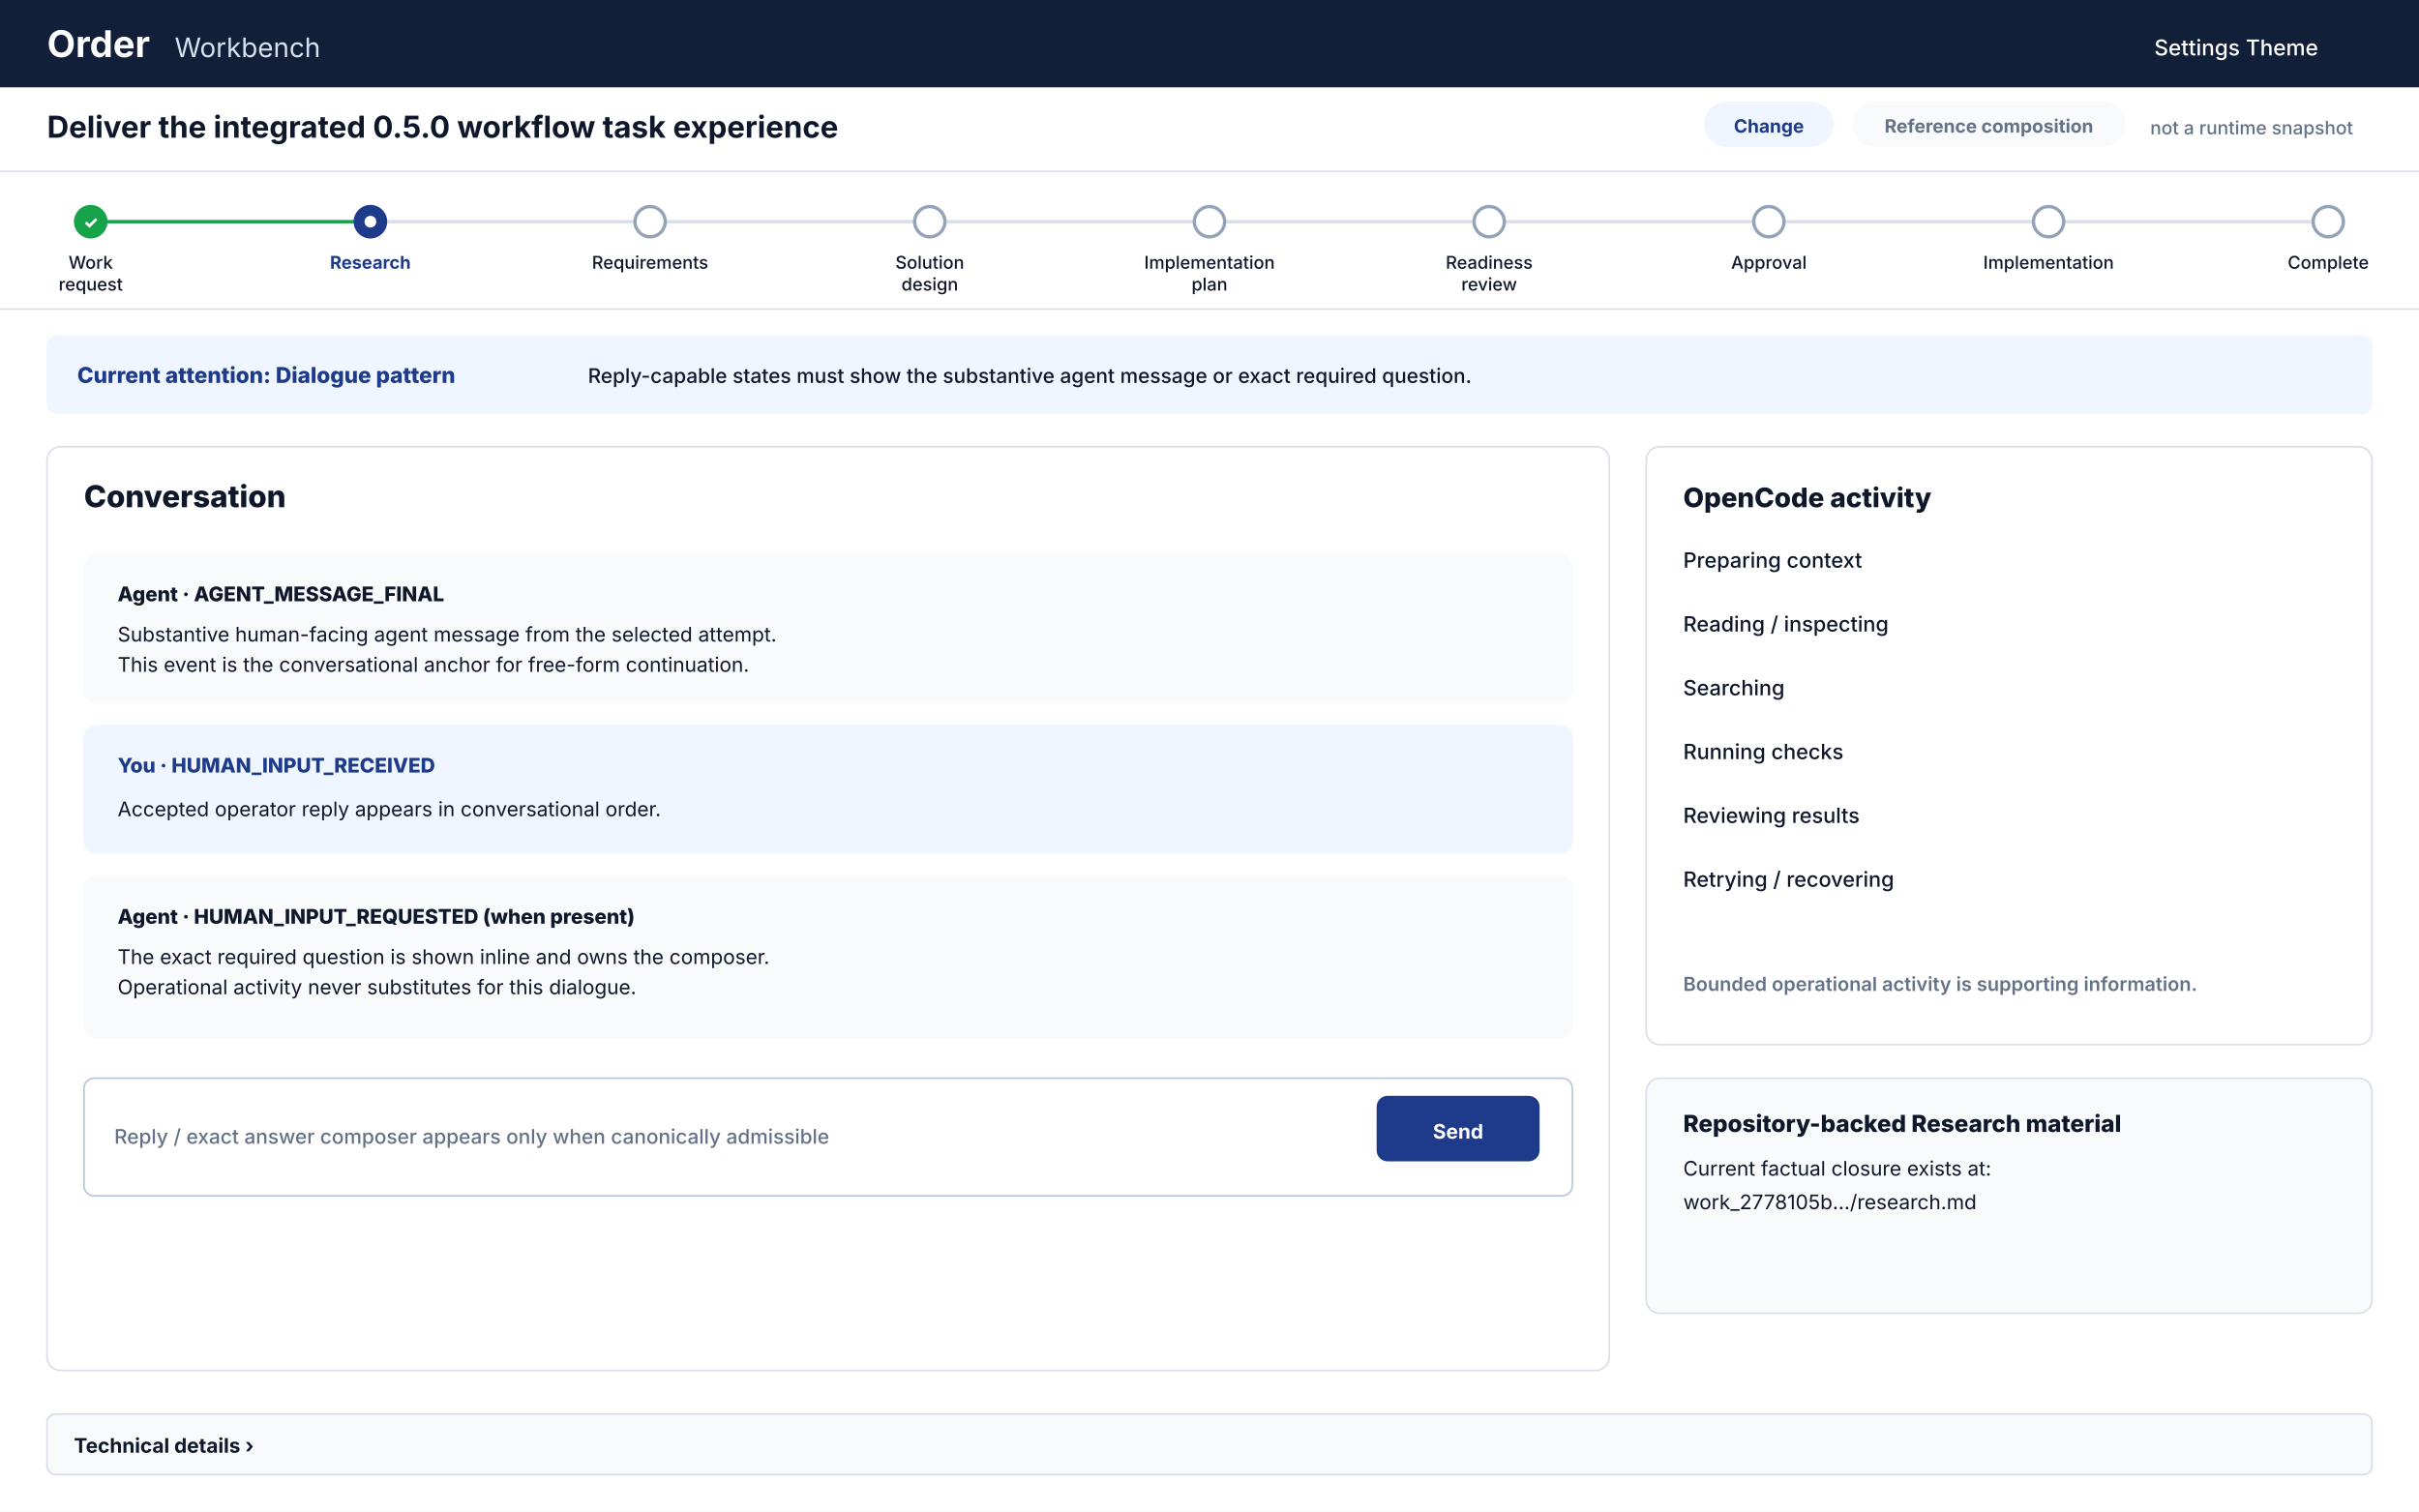
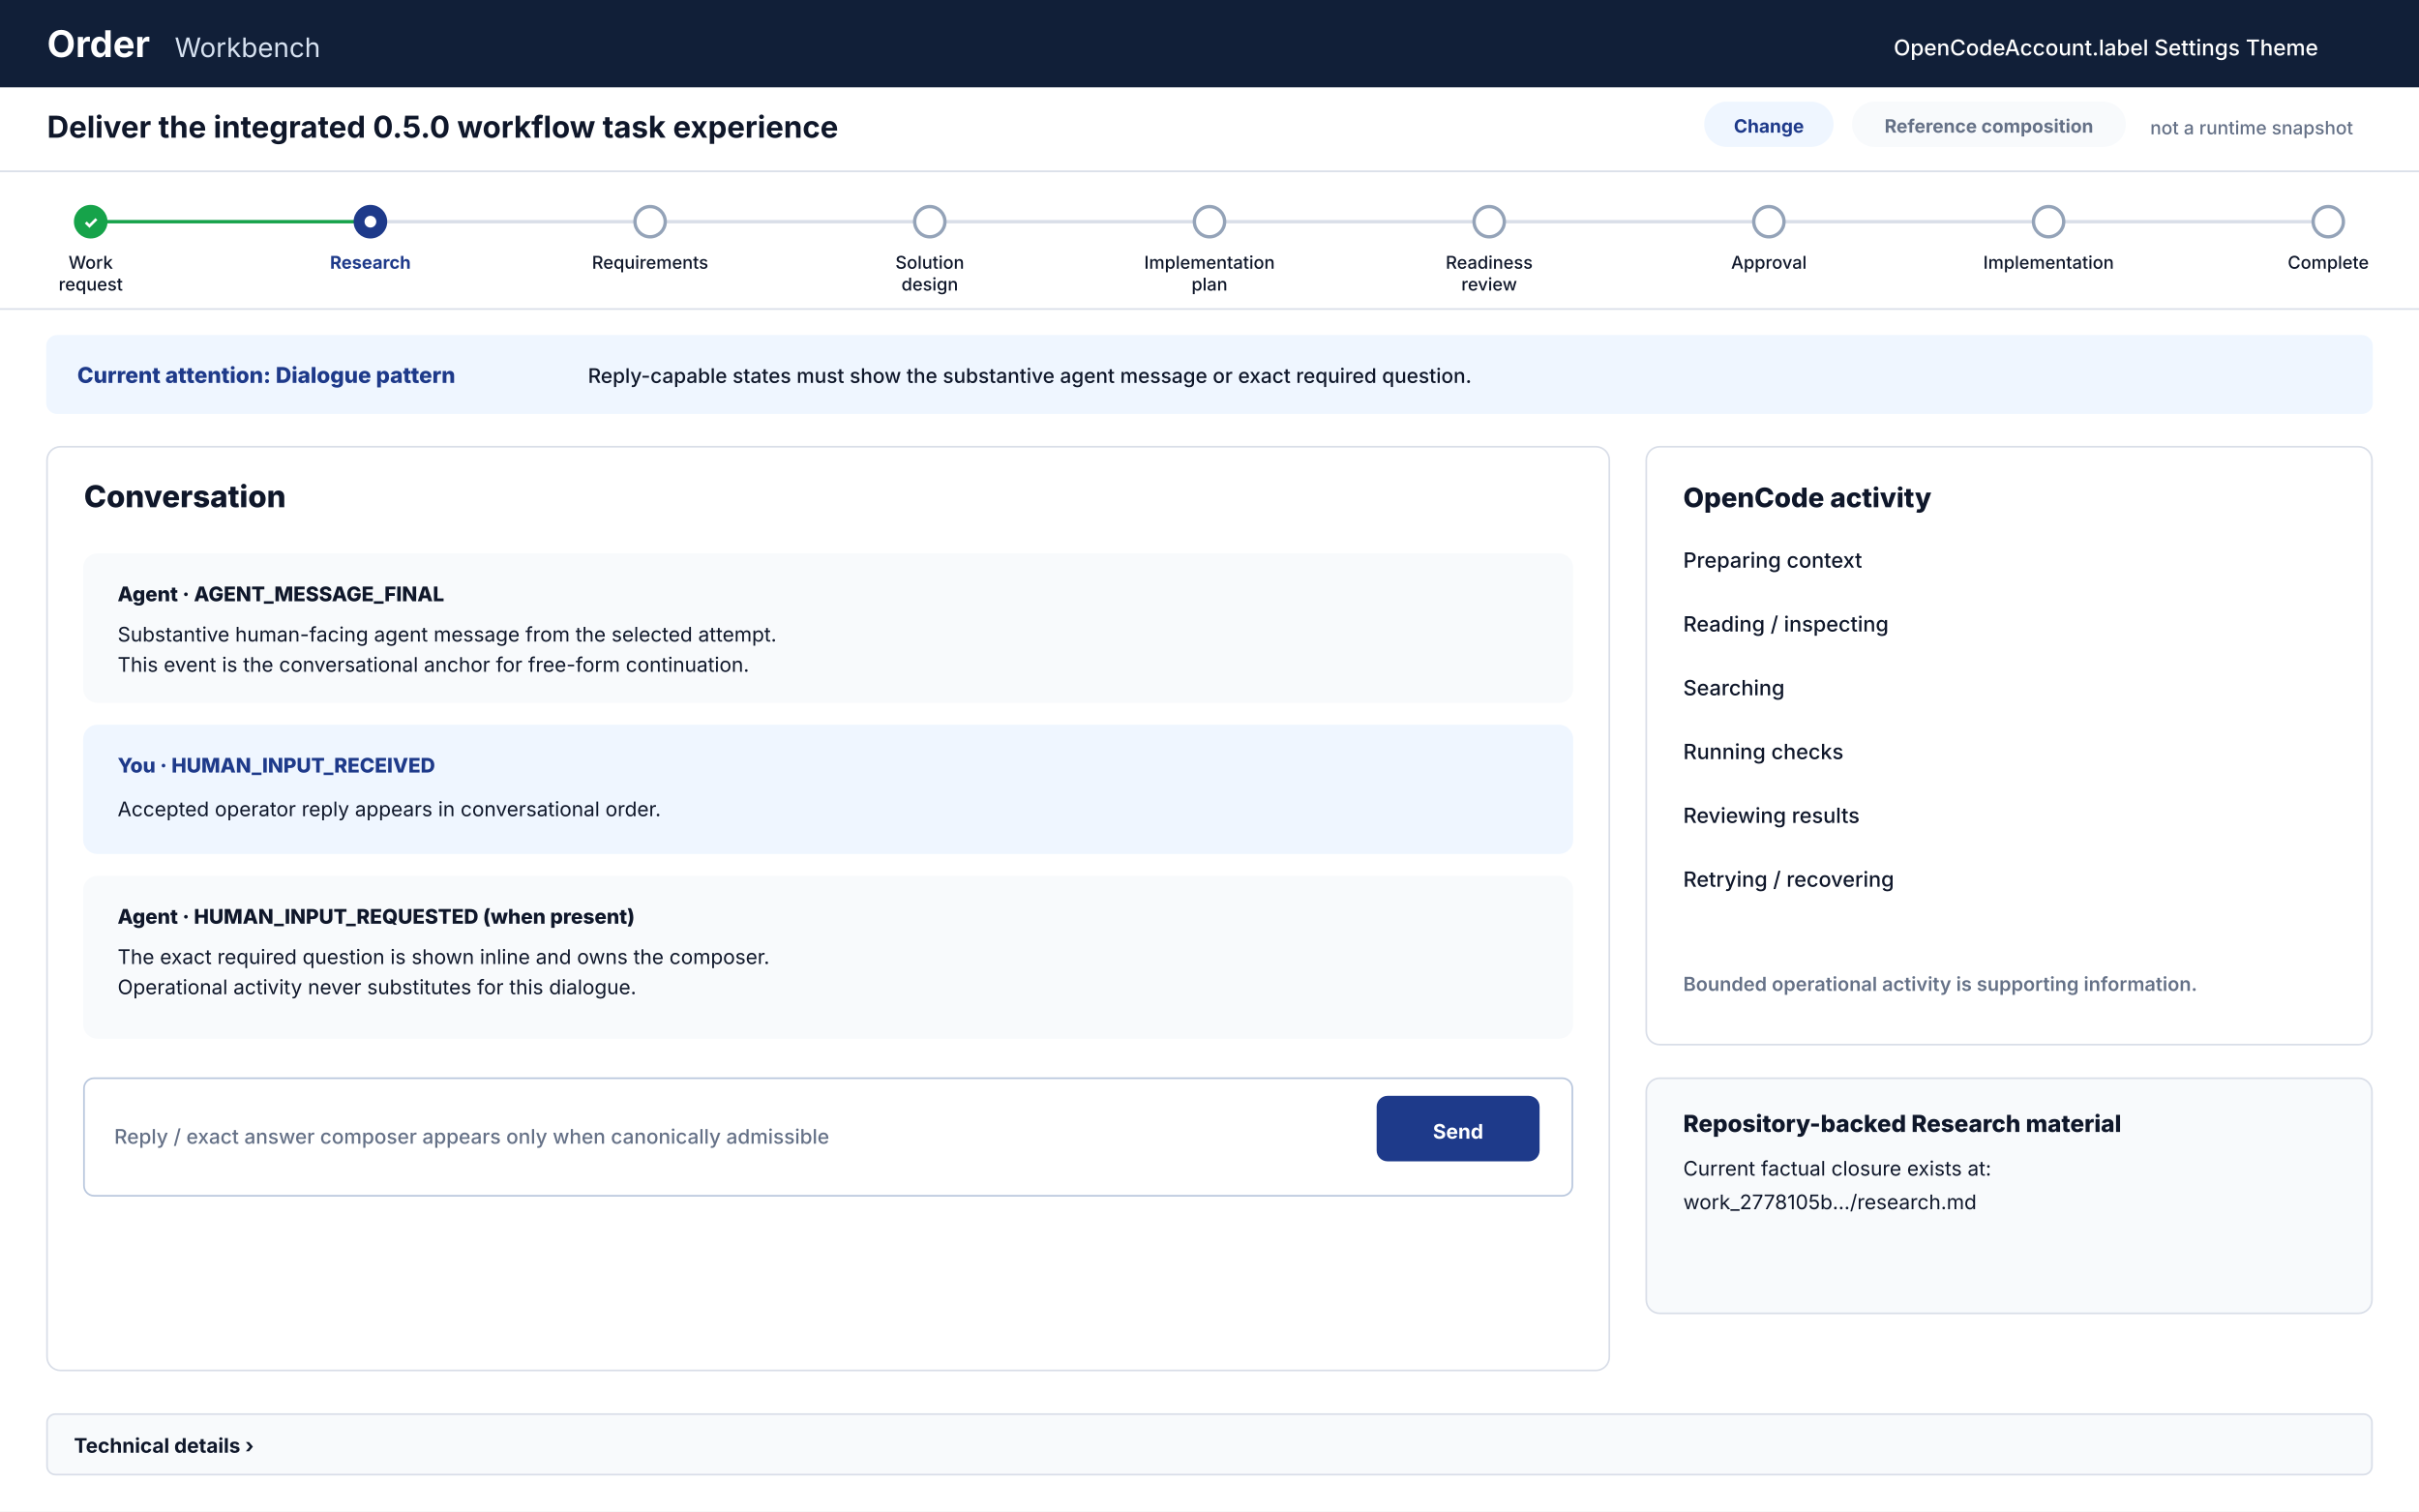
<svg xmlns="http://www.w3.org/2000/svg" width="1440" height="900" viewBox="0 0 1440 900">
  <rect width="1440" height="900" fill="#FFFFFF" />
  <rect width="1440" height="52" fill="#111F38" />
  <text x="28" y="34" font-family="ui-sans-serif,system-ui,-apple-system,Segoe UI,sans-serif" font-size="22" font-weight="700" fill="#fff" text-anchor="start">Order</text>
  <text x="104" y="34" font-family="ui-sans-serif,system-ui,-apple-system,Segoe UI,sans-serif" font-size="16" font-weight="400" fill="#D7E2F1" text-anchor="start">Workbench</text>
-   <text x="1380" y="33" font-family="ui-sans-serif,system-ui,-apple-system,Segoe UI,sans-serif" font-size="13" font-weight="500" fill="#fff" text-anchor="end">Settings   Theme</text>
+   <text x="1380" y="33" font-family="ui-sans-serif,system-ui,-apple-system,Segoe UI,sans-serif" font-size="13" font-weight="500" fill="#fff" text-anchor="end">OpenCodeAccount.label   Settings   Theme</text>
  <line x1="0" y1="102" x2="1440" y2="102" stroke="#D9DEE8" stroke-width="1" />
  <text x="28" y="82" font-family="ui-sans-serif,system-ui,-apple-system,Segoe UI,sans-serif" font-size="18" font-weight="700" fill="#0F172A" text-anchor="start">Deliver the integrated 0.5.0 workflow task experience</text>
  <rect x="1015" y="61" width="76" height="26" rx="13" fill="#EFF6FF" stroke="#EFF6FF" />
  <text x="1053" y="79" font-family="ui-sans-serif,system-ui,-apple-system,Segoe UI,sans-serif" font-size="11" font-weight="700" fill="#1E3A8A" text-anchor="middle">Change</text>
  <rect x="1103" y="61" width="162" height="26" rx="13" fill="#F8FAFC" stroke="#F8FAFC" />
  <text x="1184" y="79" font-family="ui-sans-serif,system-ui,-apple-system,Segoe UI,sans-serif" font-size="11" font-weight="700" fill="#657187" text-anchor="middle">Reference composition</text>
  <text x="1280" y="80" font-family="ui-sans-serif,system-ui,-apple-system,Segoe UI,sans-serif" font-size="11" font-weight="500" fill="#657187" text-anchor="start">not a runtime snapshot</text>
  <line x1="54" y1="132" x2="1386" y2="132" stroke="#D9DEE8" stroke-width="2" />
  <line x1="54" y1="132" x2="220.5" y2="132" stroke="#16A34A" stroke-width="2" />
  <circle cx="54" cy="132" r="9" fill="#16A34A" stroke="#16A34A" stroke-width="2" />
  <text x="54" y="136" font-family="ui-sans-serif,system-ui,-apple-system,Segoe UI,sans-serif" font-size="10" font-weight="800" fill="#fff" text-anchor="middle">✓</text>
  <text x="54" y="160" font-family="ui-sans-serif,system-ui,-apple-system,Segoe UI,sans-serif" font-size="10.5" font-weight="500" fill="#0F172A" text-anchor="middle">Work</text>
  <text x="54" y="173" font-family="ui-sans-serif,system-ui,-apple-system,Segoe UI,sans-serif" font-size="10.5" font-weight="500" fill="#0F172A" text-anchor="middle">request</text>
  <circle cx="220.5" cy="132" r="9" fill="#1E3A8A" stroke="#1E3A8A" stroke-width="2" />
  <circle cx="220.5" cy="132" r="3.5" fill="#fff" />
  <text x="220.5" y="160" font-family="ui-sans-serif,system-ui,-apple-system,Segoe UI,sans-serif" font-size="10.5" font-weight="700" fill="#1E3A8A" text-anchor="middle">Research</text>
  <circle cx="387" cy="132" r="9" fill="#FFFFFF" stroke="#94A3B8" stroke-width="2" />
  <text x="387" y="160" font-family="ui-sans-serif,system-ui,-apple-system,Segoe UI,sans-serif" font-size="10.5" font-weight="500" fill="#0F172A" text-anchor="middle">Requirements</text>
  <circle cx="553.5" cy="132" r="9" fill="#FFFFFF" stroke="#94A3B8" stroke-width="2" />
  <text x="553.5" y="160" font-family="ui-sans-serif,system-ui,-apple-system,Segoe UI,sans-serif" font-size="10.5" font-weight="500" fill="#0F172A" text-anchor="middle">Solution</text>
  <text x="553.5" y="173" font-family="ui-sans-serif,system-ui,-apple-system,Segoe UI,sans-serif" font-size="10.5" font-weight="500" fill="#0F172A" text-anchor="middle">design</text>
  <circle cx="720" cy="132" r="9" fill="#FFFFFF" stroke="#94A3B8" stroke-width="2" />
  <text x="720" y="160" font-family="ui-sans-serif,system-ui,-apple-system,Segoe UI,sans-serif" font-size="10.5" font-weight="500" fill="#0F172A" text-anchor="middle">Implementation</text>
  <text x="720" y="173" font-family="ui-sans-serif,system-ui,-apple-system,Segoe UI,sans-serif" font-size="10.5" font-weight="500" fill="#0F172A" text-anchor="middle">plan</text>
  <circle cx="886.5" cy="132" r="9" fill="#FFFFFF" stroke="#94A3B8" stroke-width="2" />
  <text x="886.5" y="160" font-family="ui-sans-serif,system-ui,-apple-system,Segoe UI,sans-serif" font-size="10.5" font-weight="500" fill="#0F172A" text-anchor="middle">Readiness</text>
  <text x="886.5" y="173" font-family="ui-sans-serif,system-ui,-apple-system,Segoe UI,sans-serif" font-size="10.5" font-weight="500" fill="#0F172A" text-anchor="middle">review</text>
  <circle cx="1053" cy="132" r="9" fill="#FFFFFF" stroke="#94A3B8" stroke-width="2" />
  <text x="1053" y="160" font-family="ui-sans-serif,system-ui,-apple-system,Segoe UI,sans-serif" font-size="10.5" font-weight="500" fill="#0F172A" text-anchor="middle">Approval</text>
  <circle cx="1219.5" cy="132" r="9" fill="#FFFFFF" stroke="#94A3B8" stroke-width="2" />
  <text x="1219.5" y="160" font-family="ui-sans-serif,system-ui,-apple-system,Segoe UI,sans-serif" font-size="10.5" font-weight="500" fill="#0F172A" text-anchor="middle">Implementation</text>
  <circle cx="1386" cy="132" r="9" fill="#FFFFFF" stroke="#94A3B8" stroke-width="2" />
  <text x="1386" y="160" font-family="ui-sans-serif,system-ui,-apple-system,Segoe UI,sans-serif" font-size="10.5" font-weight="500" fill="#0F172A" text-anchor="middle">Complete</text>
  <line x1="0" y1="184" x2="1440" y2="184" stroke="#D9DEE8" stroke-width="1" />
  <rect x="28" y="200" width="1384" height="46" rx="6" fill="#EFF6FF" stroke="#EFF6FF" />
  <text x="46" y="228" font-family="ui-sans-serif,system-ui,-apple-system,Segoe UI,sans-serif" font-size="13" font-weight="800" fill="#1E3A8A" text-anchor="start">Current attention: Dialogue pattern</text>
  <text x="350" y="228" font-family="ui-sans-serif,system-ui,-apple-system,Segoe UI,sans-serif" font-size="12" font-weight="500" fill="#0F172A" text-anchor="start">Reply-capable states must show the substantive agent message or exact required question.</text>
  <rect x="28" y="266" width="930" height="550" rx="8" fill="#FFFFFF" stroke="#D9DEE8" />
  <text x="50" y="302" font-family="ui-sans-serif,system-ui,-apple-system,Segoe UI,sans-serif" font-size="18" font-weight="800" fill="#0F172A" text-anchor="start">Conversation</text>
  <rect x="50" y="330" width="886" height="88" rx="8" fill="#F8FAFC" stroke="#F8FAFC" />
  <text x="70" y="358" font-family="ui-sans-serif,system-ui,-apple-system,Segoe UI,sans-serif" font-size="12" font-weight="800" fill="#0F172A" text-anchor="start">Agent · AGENT_MESSAGE_FINAL</text>
  <text x="70" y="382" font-family="ui-sans-serif,system-ui,-apple-system,Segoe UI,sans-serif" font-size="12" font-weight="400" fill="#0F172A" text-anchor="start">Substantive human-facing agent message from the selected attempt.</text>
  <text x="70" y="400" font-family="ui-sans-serif,system-ui,-apple-system,Segoe UI,sans-serif" font-size="12" font-weight="400" fill="#0F172A" text-anchor="start">This event is the conversational anchor for free-form continuation.</text>
  <rect x="50" y="432" width="886" height="76" rx="8" fill="#EFF6FF" stroke="#EFF6FF" />
  <text x="70" y="460" font-family="ui-sans-serif,system-ui,-apple-system,Segoe UI,sans-serif" font-size="12" font-weight="800" fill="#1E3A8A" text-anchor="start">You · HUMAN_INPUT_RECEIVED</text>
  <text x="70" y="486" font-family="ui-sans-serif,system-ui,-apple-system,Segoe UI,sans-serif" font-size="12" font-weight="400" fill="#0F172A" text-anchor="start">Accepted operator reply appears in conversational order.</text>
  <rect x="50" y="522" width="886" height="96" rx="8" fill="#F8FAFC" stroke="#F8FAFC" />
  <text x="70" y="550" font-family="ui-sans-serif,system-ui,-apple-system,Segoe UI,sans-serif" font-size="12" font-weight="800" fill="#0F172A" text-anchor="start">Agent · HUMAN_INPUT_REQUESTED (when present)</text>
  <text x="70" y="574" font-family="ui-sans-serif,system-ui,-apple-system,Segoe UI,sans-serif" font-size="12" font-weight="400" fill="#0F172A" text-anchor="start">The exact required question is shown inline and owns the composer.</text>
  <text x="70" y="592" font-family="ui-sans-serif,system-ui,-apple-system,Segoe UI,sans-serif" font-size="12" font-weight="400" fill="#0F172A" text-anchor="start">Operational activity never substitutes for this dialogue.</text>
  <rect x="50" y="642" width="886" height="70" rx="6" fill="#FFFFFF" stroke="#B9C7DD" />
  <text x="68" y="681" font-family="ui-sans-serif,system-ui,-apple-system,Segoe UI,sans-serif" font-size="12" font-weight="500" fill="#657187" text-anchor="start">Reply / exact answer composer appears only when canonically admissible</text>
  <rect x="820" y="653" width="96" height="38" rx="6" fill="#1E3A8A" stroke="#1E3A8A" />
  <text x="868" y="678" font-family="ui-sans-serif,system-ui,-apple-system,Segoe UI,sans-serif" font-size="12" font-weight="700" fill="#fff" text-anchor="middle">Send</text>
  <rect x="980" y="266" width="432" height="356" rx="8" fill="#FFFFFF" stroke="#D9DEE8" />
  <text x="1002" y="302" font-family="ui-sans-serif,system-ui,-apple-system,Segoe UI,sans-serif" font-size="16" font-weight="800" fill="#0F172A" text-anchor="start">OpenCode activity</text>
  <text x="1002" y="338" font-family="ui-sans-serif,system-ui,-apple-system,Segoe UI,sans-serif" font-size="12.5" font-weight="500" fill="#0F172A" text-anchor="start">Preparing context</text>
  <text x="1002" y="376" font-family="ui-sans-serif,system-ui,-apple-system,Segoe UI,sans-serif" font-size="12.5" font-weight="500" fill="#0F172A" text-anchor="start">Reading / inspecting</text>
  <text x="1002" y="414" font-family="ui-sans-serif,system-ui,-apple-system,Segoe UI,sans-serif" font-size="12.5" font-weight="500" fill="#0F172A" text-anchor="start">Searching</text>
  <text x="1002" y="452" font-family="ui-sans-serif,system-ui,-apple-system,Segoe UI,sans-serif" font-size="12.5" font-weight="500" fill="#0F172A" text-anchor="start">Running checks</text>
  <text x="1002" y="490" font-family="ui-sans-serif,system-ui,-apple-system,Segoe UI,sans-serif" font-size="12.5" font-weight="500" fill="#0F172A" text-anchor="start">Reviewing results</text>
  <text x="1002" y="528" font-family="ui-sans-serif,system-ui,-apple-system,Segoe UI,sans-serif" font-size="12.5" font-weight="500" fill="#0F172A" text-anchor="start">Retrying / recovering</text>
  <text x="1002" y="590" font-family="ui-sans-serif,system-ui,-apple-system,Segoe UI,sans-serif" font-size="11.5" font-weight="600" fill="#657187" text-anchor="start">Bounded operational activity is supporting information.</text>
  <rect x="980" y="642" width="432" height="140" rx="8" fill="#F8FAFC" stroke="#D9DEE8" />
  <text x="1002" y="674" font-family="ui-sans-serif,system-ui,-apple-system,Segoe UI,sans-serif" font-size="14" font-weight="800" fill="#0F172A" text-anchor="start">Repository-backed Research material</text>
  <text x="1002" y="700" font-family="ui-sans-serif,system-ui,-apple-system,Segoe UI,sans-serif" font-size="12" font-weight="400" fill="#0F172A" text-anchor="start">Current factual closure exists at:</text>
  <text x="1002" y="720" font-family="ui-sans-serif,system-ui,-apple-system,Segoe UI,sans-serif" font-size="12" font-weight="400" fill="#0F172A" text-anchor="start">work_2778105b…/research.md</text>
  <rect x="28" y="842" width="1384" height="36" rx="5" fill="#F8FAFC" stroke="#D9DEE8" />
  <text x="44" y="865" font-family="ui-sans-serif,system-ui,-apple-system,Segoe UI,sans-serif" font-size="12" font-weight="700" fill="#0F172A" text-anchor="start">Technical details  ›</text>
</svg>
